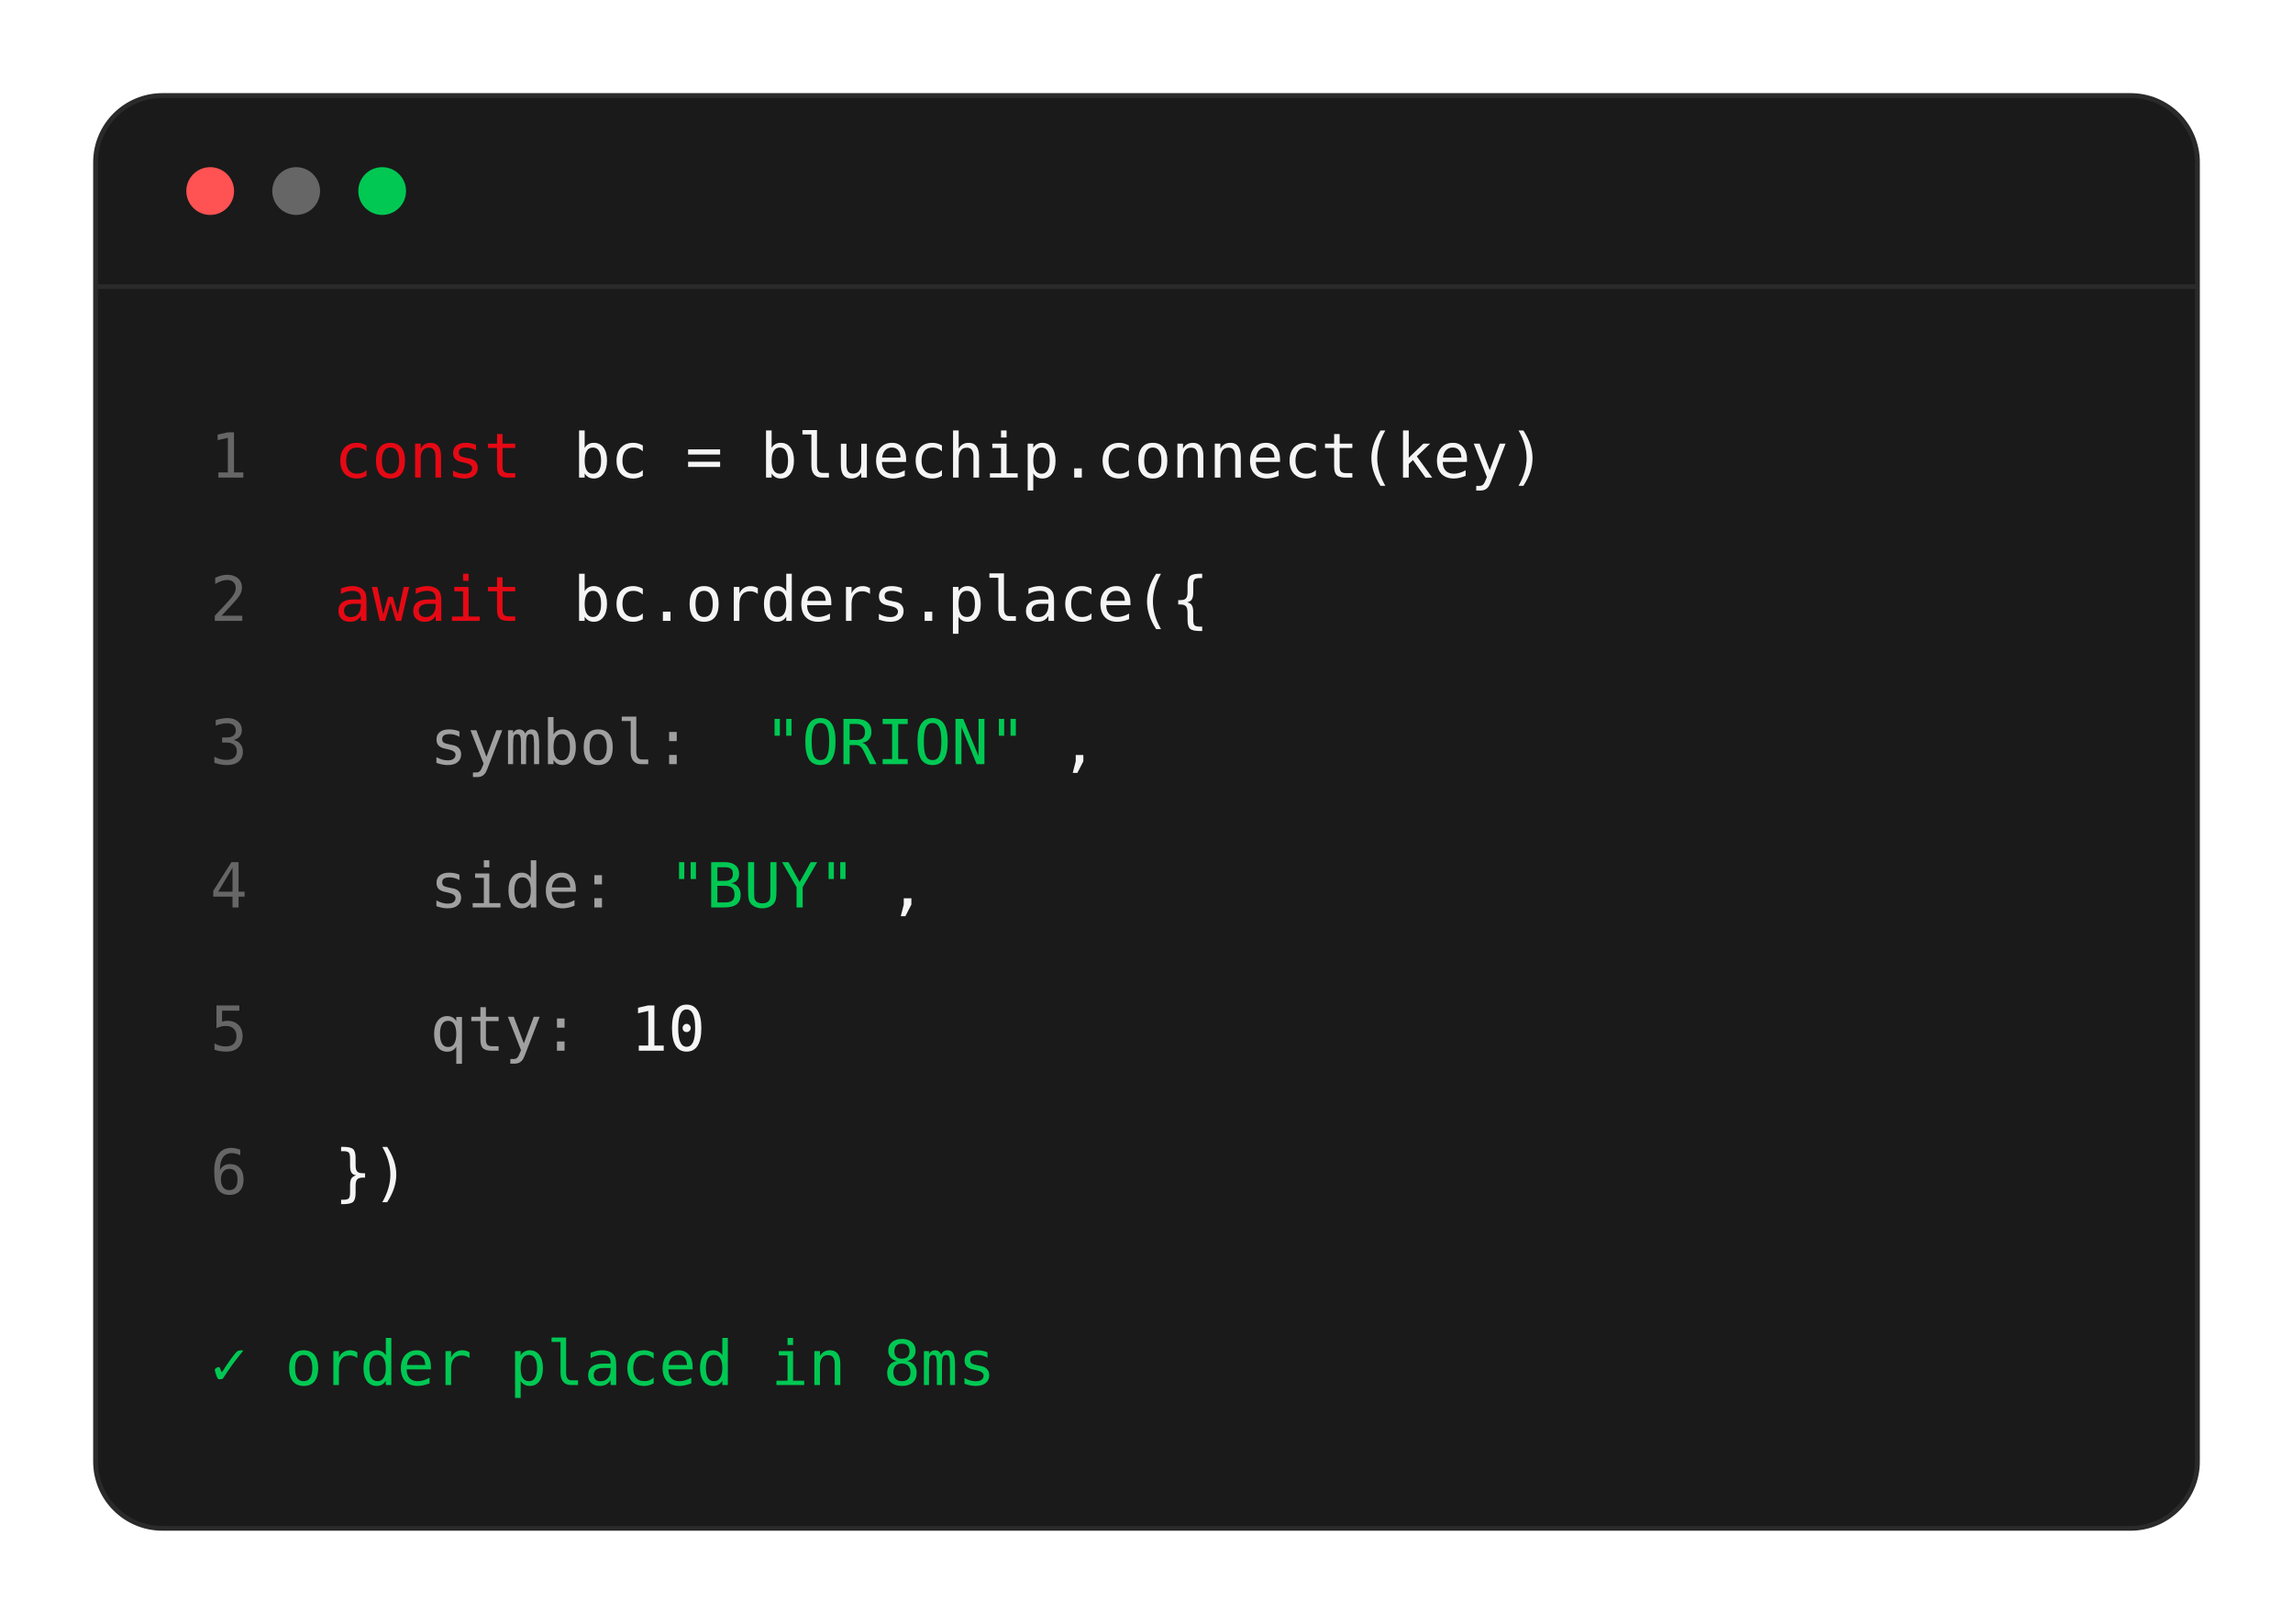
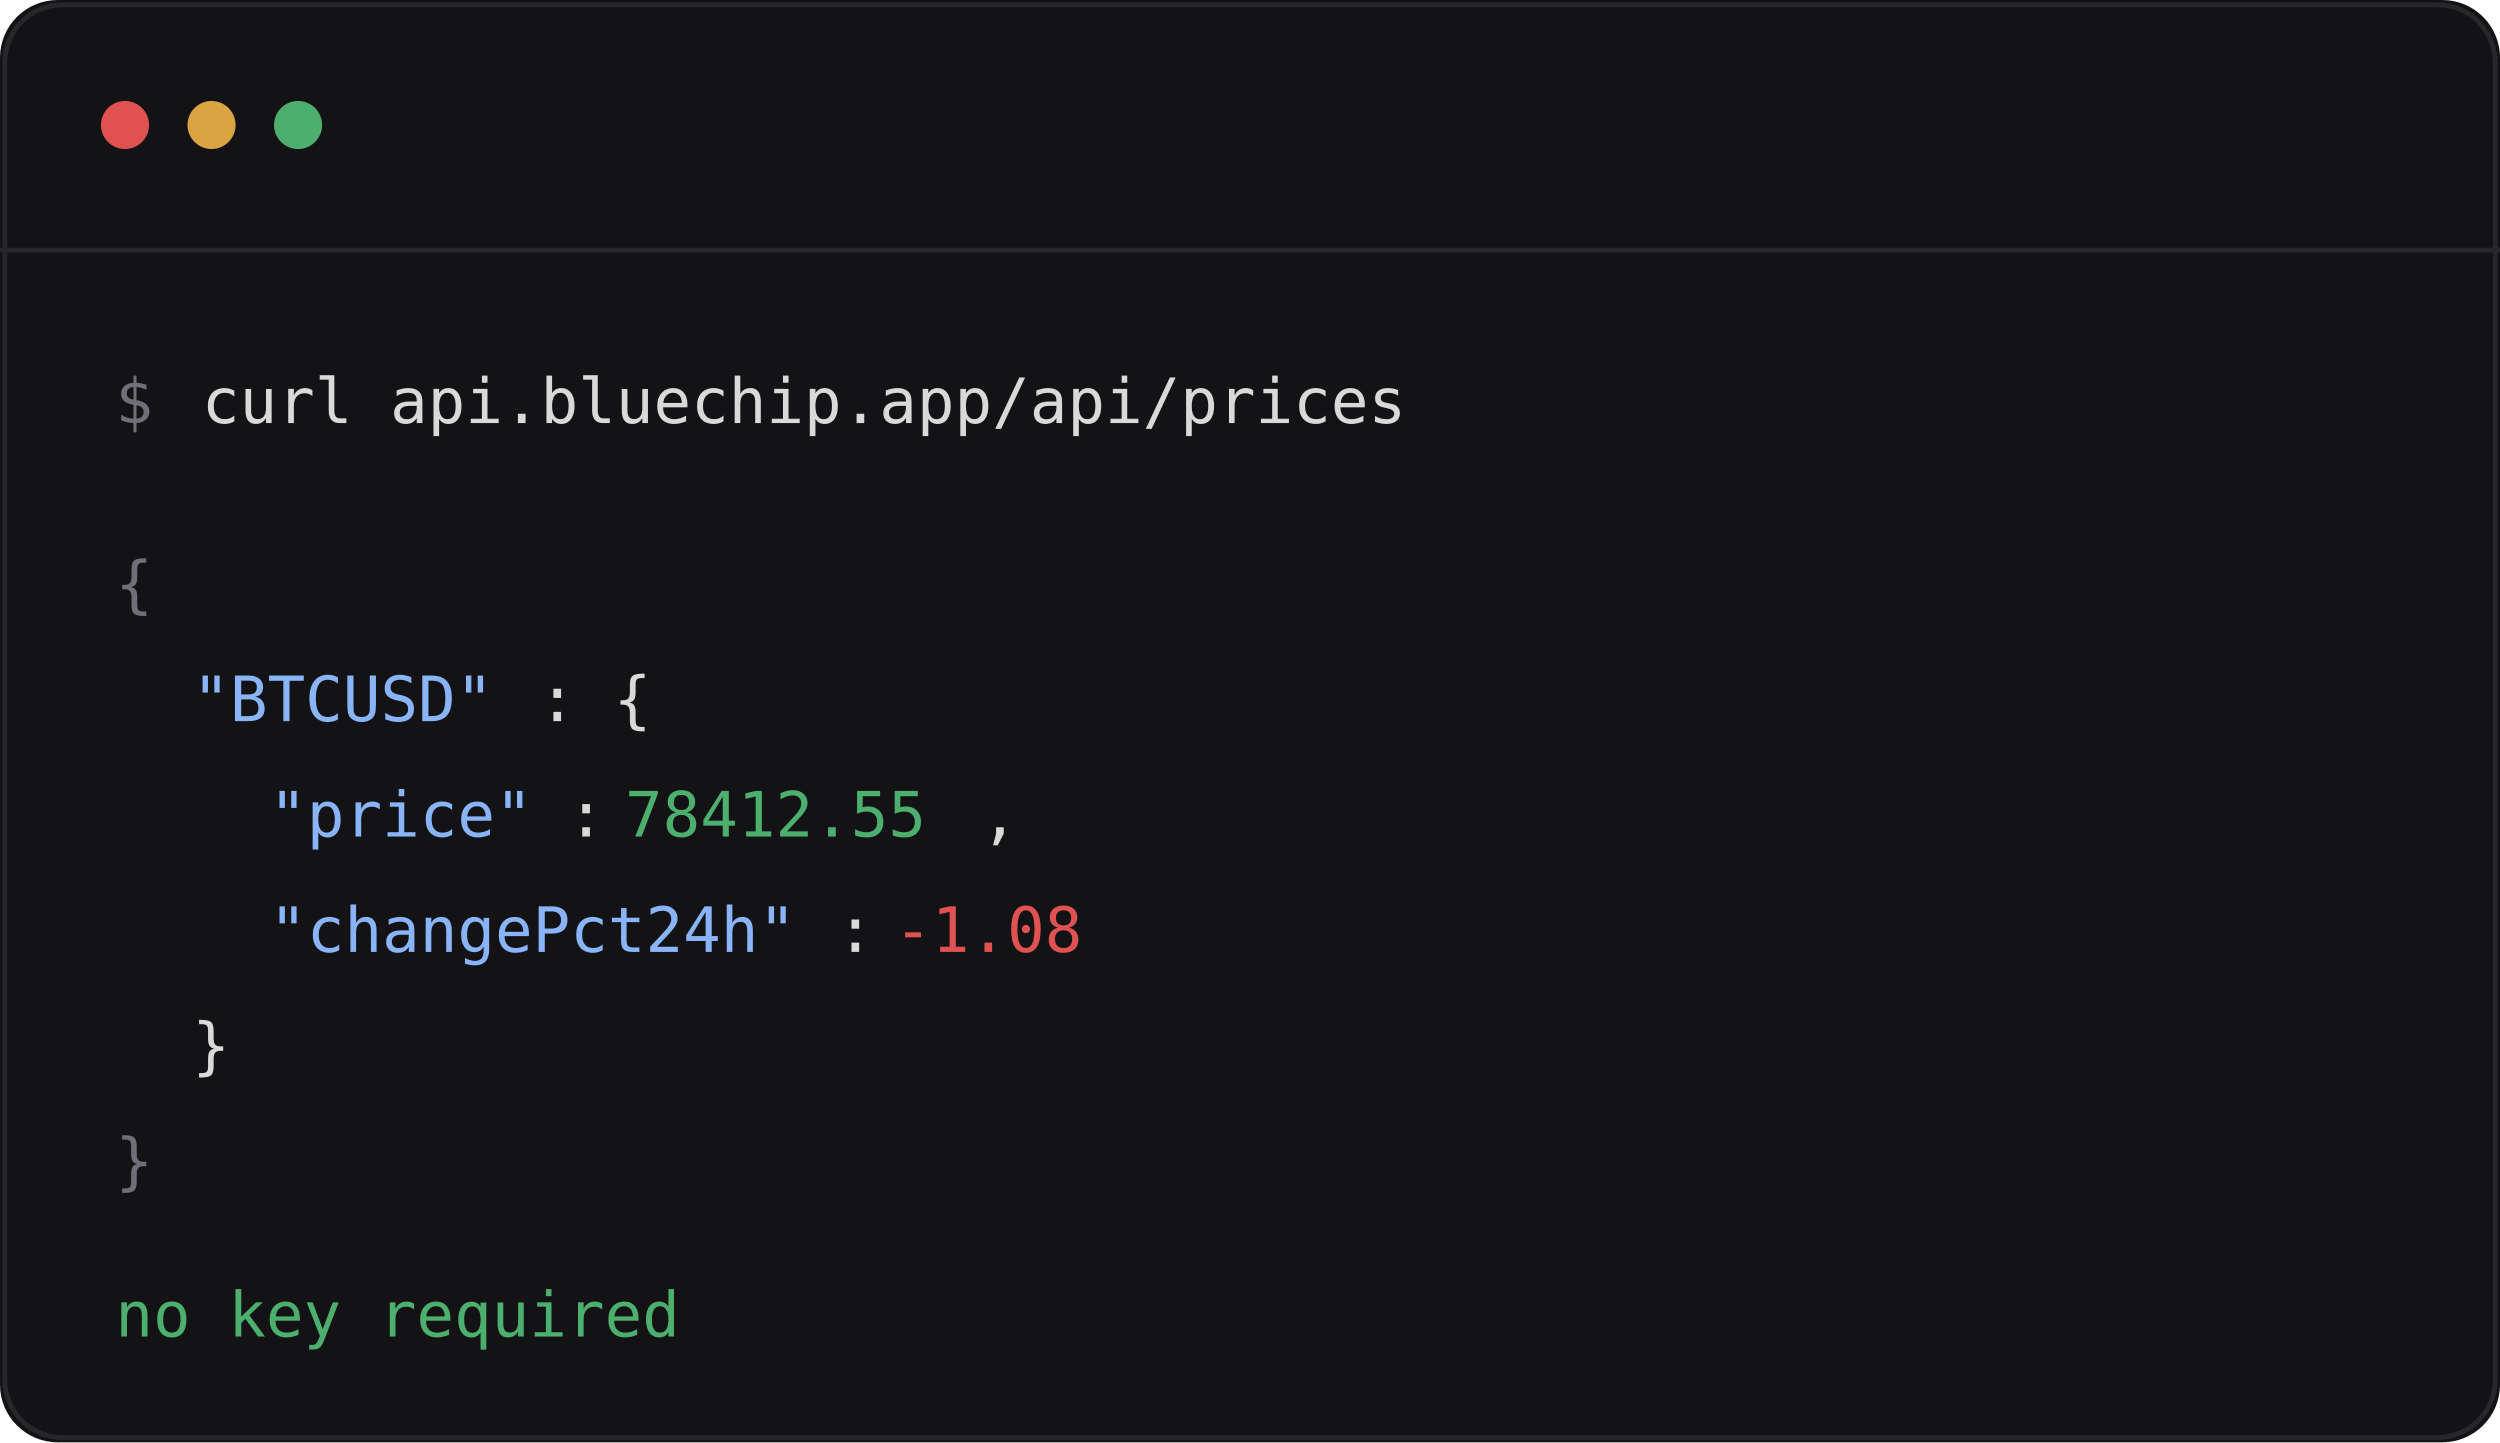
- <svg xmlns="http://www.w3.org/2000/svg" viewBox="0 0 480 340" width="480" height="340">
-   <rect x="20" y="20" width="440" height="300" rx="14" fill="#1a1a1a" stroke="#2a2a2a" />
-   <line x1="20" y1="60" x2="460" y2="60" stroke="#2a2a2a" />
-   <circle cx="44" cy="40" r="5" fill="#ff5252" />
-   <circle cx="62" cy="40" r="5" fill="#666666" />
-   <circle cx="80" cy="40" r="5" fill="#00c853" />
-   <g font-family="'SF Mono', Menlo, monospace" font-size="13">
-     <text x="44" y="100" fill="#666666">1</text>
-     <text x="70" y="100" fill="#e50914">const</text>
-     <text x="120" y="100" fill="#f5f5f5">bc = bluechip.connect(key)</text>
-     <text x="44" y="130" fill="#666666">2</text>
-     <text x="70" y="130" fill="#e50914">await</text>
-     <text x="120" y="130" fill="#f5f5f5">bc.orders.place({</text>
-     <text x="44" y="160" fill="#666666">3</text>
-     <text x="90" y="160" fill="#a0a0a0">symbol:</text>
-     <text x="160" y="160" fill="#00c853">"ORION"</text>
-     <text x="222" y="160" fill="#f5f5f5">,</text>
-     <text x="44" y="190" fill="#666666">4</text>
-     <text x="90" y="190" fill="#a0a0a0">side:</text>
-     <text x="140" y="190" fill="#00c853">"BUY"</text>
-     <text x="186" y="190" fill="#f5f5f5">,</text>
-     <text x="44" y="220" fill="#666666">5</text>
-     <text x="90" y="220" fill="#a0a0a0">qty:</text>
-     <text x="132" y="220" fill="#f5f5f5">10</text>
-     <text x="44" y="250" fill="#666666">6</text>
-     <text x="70" y="250" fill="#f5f5f5">})</text>
-     <text x="44" y="290" fill="#00c853">✓ order placed in 8ms</text>
+ <svg xmlns="http://www.w3.org/2000/svg" viewBox="0 0 520 300" width="520" height="300">
+   <rect width="520" height="300" rx="12" fill="#131316" />
+   <rect x="1" y="1" width="518" height="298" rx="12" fill="none" stroke="#26262b" />
+   <circle cx="26" cy="26" r="5" fill="#e05252" />
+   <circle cx="44" cy="26" r="5" fill="#d9a441" />
+   <circle cx="62" cy="26" r="5" fill="#4caf6d" />
+   <line x1="0" y1="52" x2="520" y2="52" stroke="#26262b" />
+   <g font-family="SFMono-Regular, Menlo, monospace" font-size="13">
+     <text x="24" y="88" fill="#6f6f78">$</text>
+     <text x="42" y="88" fill="#d9d9d9">curl api.bluechip.app/api/prices</text>
+     <text x="24" y="126" fill="#6f6f78">{</text>
+     <text x="40" y="150" fill="#8ab4f8">"BTCUSD"</text>
+     <text x="112" y="150" fill="#d9d9d9">: {</text>
+     <text x="56" y="174" fill="#8ab4f8">"price"</text>
+     <text x="118" y="174" fill="#d9d9d9">:</text>
+     <text x="130" y="174" fill="#4caf6d">78412.55</text>
+     <text x="204" y="174" fill="#d9d9d9">,</text>
+     <text x="56" y="198" fill="#8ab4f8">"changePct24h"</text>
+     <text x="174" y="198" fill="#d9d9d9">:</text>
+     <text x="186" y="198" fill="#e05252">-1.08</text>
+     <text x="40" y="222" fill="#d9d9d9">}</text>
+     <text x="24" y="246" fill="#6f6f78">}</text>
+     <text x="24" y="278" fill="#4caf6d">no key required</text>
  </g>
</svg>
